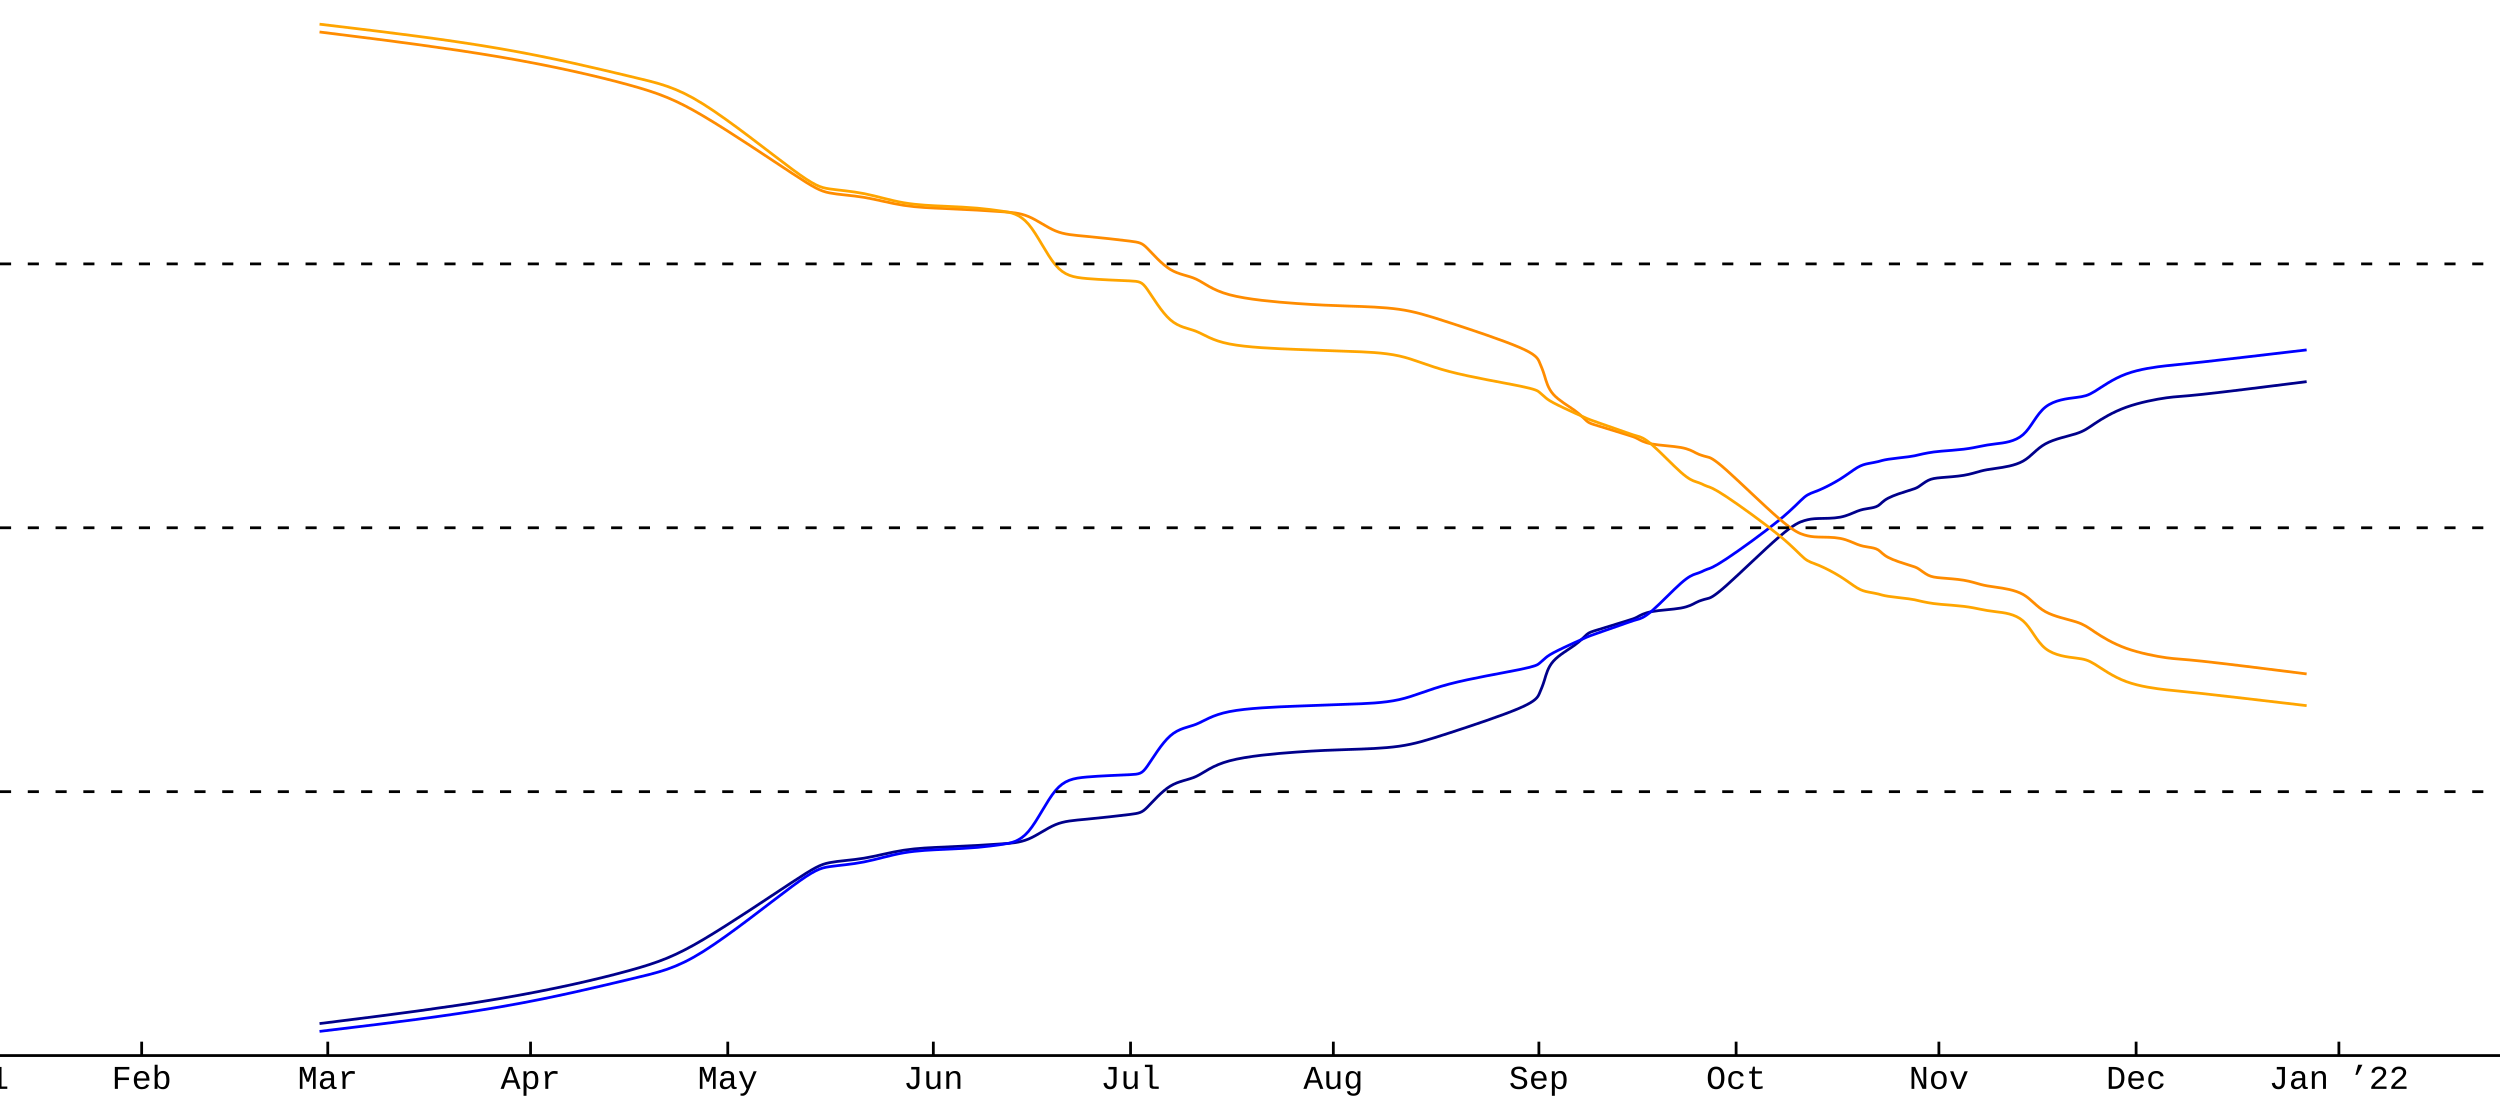
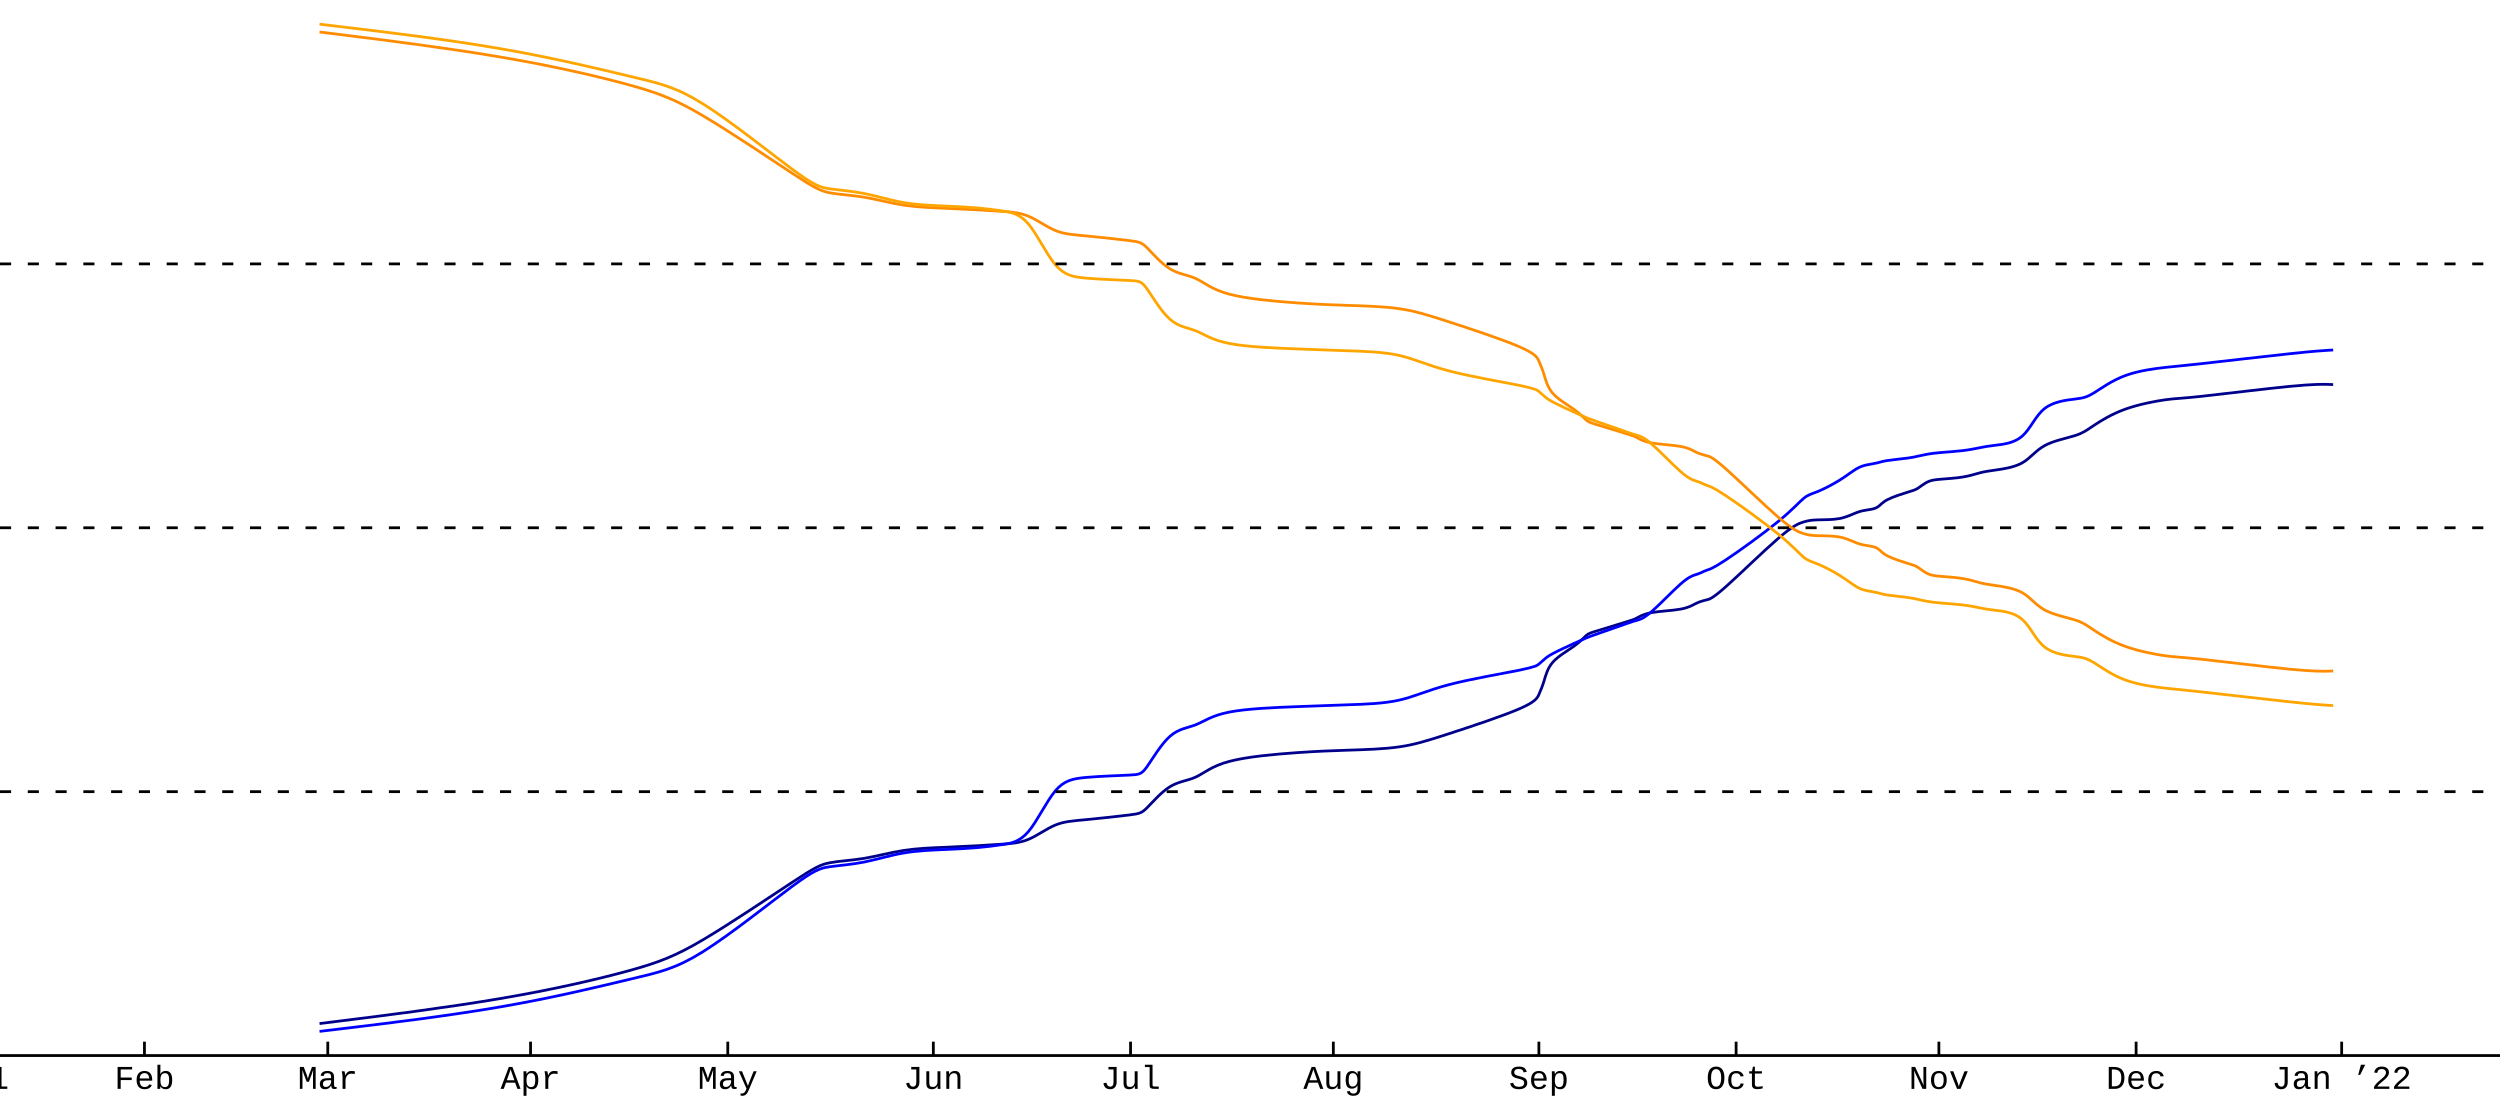
<svg xmlns="http://www.w3.org/2000/svg" viewBox="0 0 900 400" width="900" height="400">
  <style>
    text {
      font-family: "Courier New", Courier, monospace;
      font-size: 12px;
    }
  </style>
  <g class="lines" fill="none">
-     <path stroke="darkblue" d="M830.393,137.385L823.048,138.309C815.702,139.234,801.011,141.083,792.981,141.948C784.951,142.814,783.581,142.697,779.923,143.207C776.264,143.716,770.318,144.853,765.432,146.61C760.546,148.366,756.72,150.743,754.176,152.445C751.631,154.147,750.367,155.175,747.365,156.133C744.364,157.091,739.626,157.98,736.348,159.793C733.069,161.605,731.251,164.341,728.31,165.994C725.369,167.647,721.305,168.216,718.629,168.597C715.953,168.978,714.666,169.17,713.056,169.598C711.445,170.027,709.512,170.69,706.938,171.118C704.365,171.546,701.15,171.739,698.91,171.931C696.669,172.124,695.403,172.317,694.153,172.933C692.903,173.55,691.67,174.59,690.705,175.206C689.74,175.823,689.043,176.015,687.041,176.632C685.039,177.248,681.731,178.289,679.755,179.329C677.778,180.369,677.133,181.41,676.168,182.026C675.202,182.643,673.916,182.835,672.669,183.028C671.422,183.22,670.214,183.413,668.62,184.03C667.026,184.646,665.046,185.686,662.497,186.175C659.948,186.664,656.829,186.601,654.652,186.665C652.475,186.73,651.24,186.923,649.57,187.416C647.899,187.908,645.793,188.701,640.414,193.335C635.035,197.969,626.383,206.443,621.506,210.777C616.629,215.111,615.527,215.303,614.678,215.496C613.829,215.688,613.232,215.881,612.632,216.073C612.031,216.266,611.426,216.459,610.429,216.986C609.431,217.514,608.041,218.377,605.093,218.905C602.144,219.433,597.638,219.625,594.709,220.161C591.78,220.696,590.427,221.574,589.442,222.11C588.457,222.645,587.84,222.838,585.261,223.635C582.682,224.432,578.143,225.835,575.514,226.632C572.886,227.43,572.169,227.622,571.231,228.42C570.292,229.217,569.133,230.619,566.868,232.257C564.602,233.895,561.23,235.767,559.235,237.996C557.24,240.225,556.623,242.81,556.017,244.797C555.41,246.785,554.813,248.173,554.217,249.562C553.621,250.951,553.024,252.34,547.036,254.925C541.048,257.51,529.667,261.292,521.725,263.877C513.784,266.462,509.28,267.851,503.682,268.642C498.083,269.433,491.389,269.625,485.464,269.818C479.539,270.01,474.383,270.203,466.744,270.747C459.105,271.29,448.984,272.185,442.598,273.899C436.213,275.613,433.563,278.146,430.627,279.509C427.692,280.872,424.47,281.064,421.291,283.012C418.111,284.96,414.975,288.664,413.027,290.612C411.078,292.56,410.319,292.753,406.606,293.219C402.892,293.685,396.225,294.426,391.295,294.892C386.365,295.359,383.174,295.551,379.954,296.889C376.733,298.227,373.485,300.711,370.264,302.049C367.043,303.387,363.85,303.579,360.891,303.772C357.932,303.964,355.207,304.157,351.909,304.35C348.611,304.542,344.738,304.735,340.17,304.927C335.602,305.12,330.338,305.312,325.354,306.078C320.369,306.843,315.666,308.181,311.056,308.946C306.446,309.712,301.931,309.904,298.62,310.559C295.31,311.213,293.205,312.329,285.158,317.615C277.112,322.9,263.124,332.354,253.185,338.233C243.246,344.113,237.355,346.417,226.374,349.44C215.393,352.464,199.322,356.206,179.917,359.5C160.512,362.793,137.773,365.639,126.403,367.062L115.033,368.485" />
-     <path stroke="blue" d="M830.393,125.965L823.048,126.827C815.702,127.689,801.011,129.413,792.981,130.305C784.951,131.198,783.581,131.259,779.923,131.667C776.264,132.075,770.318,132.83,765.432,134.632C760.546,136.435,756.72,139.284,754.176,140.855C751.631,142.426,750.367,142.718,747.365,143.098C744.364,143.477,739.626,143.944,736.348,146.55C733.069,149.156,731.251,153.902,728.31,156.474C725.369,159.046,721.305,159.444,718.629,159.763C715.953,160.082,714.666,160.323,713.056,160.652C711.445,160.981,709.512,161.398,706.938,161.71C704.365,162.021,701.15,162.227,698.91,162.421C696.669,162.616,695.403,162.8,694.153,163.025C692.903,163.249,691.67,163.514,690.705,163.745C689.74,163.977,689.043,164.175,687.041,164.439C685.039,164.703,681.731,165.034,679.755,165.338C677.778,165.643,677.133,165.922,676.168,166.163C675.202,166.405,673.916,166.609,672.669,166.855C671.422,167.1,670.214,167.386,668.62,168.325C667.026,169.264,665.046,170.854,662.497,172.446C659.948,174.038,656.829,175.631,654.652,176.526C652.475,177.421,651.24,177.619,649.57,178.992C647.899,180.365,645.793,182.912,640.414,187.311C635.035,191.71,626.383,197.961,621.506,201.189C616.629,204.417,615.527,204.621,614.678,204.896C613.829,205.172,613.232,205.52,612.632,205.796C612.031,206.072,611.426,206.277,610.429,206.607C609.431,206.938,608.041,207.396,605.093,210.003C602.144,212.611,597.638,217.37,594.709,219.904C591.78,222.438,590.427,222.748,589.442,223.005C588.457,223.262,587.84,223.466,585.261,224.368C582.682,225.269,578.143,226.867,575.514,227.794C572.886,228.72,572.169,228.976,571.231,229.369C570.292,229.761,569.133,230.292,566.868,231.332C564.602,232.371,561.23,233.92,559.235,234.989C557.24,236.058,556.623,236.646,556.017,237.192C555.41,237.737,554.813,238.239,554.217,238.76C553.621,239.281,553.024,239.821,547.036,241.044C541.048,242.266,529.667,244.171,521.725,246.261C513.784,248.351,509.28,250.626,503.682,251.866C498.083,253.106,491.389,253.312,485.464,253.512C479.539,253.712,474.383,253.907,466.744,254.208C459.105,254.509,448.984,254.916,442.598,256.177C436.213,257.437,433.563,259.552,430.627,260.718C427.692,261.884,424.47,262.102,421.291,264.899C418.111,267.697,414.975,273.075,413.027,275.828C411.078,278.582,410.319,278.711,406.606,278.889C402.892,279.067,396.225,279.294,391.295,279.721C386.365,280.149,383.174,280.777,379.954,284.619C376.733,288.46,373.485,295.516,370.264,299.284C367.043,303.052,363.85,303.532,360.891,303.96C357.932,304.388,355.207,304.764,351.909,305.055C348.611,305.345,344.738,305.55,340.17,305.751C335.602,305.953,330.338,306.152,325.354,307.009C320.369,307.867,315.666,309.383,311.056,310.294C306.446,311.204,301.931,311.51,298.62,311.996C295.31,312.481,293.205,313.146,285.158,319.096C277.112,325.045,263.124,336.279,253.185,342.519C243.246,348.76,237.355,350.006,226.374,352.607C215.393,355.209,199.322,359.165,179.917,362.506C160.512,365.847,137.773,368.572,126.403,369.934L115.033,371.297" />
-     <path stroke="darkorange" d="M830.393,242.615L823.048,241.691C815.702,240.766,801.011,238.917,792.981,238.052C784.951,237.186,783.581,237.303,779.923,236.793C776.264,236.284,770.318,235.147,765.432,233.39C760.546,231.634,756.72,229.257,754.176,227.555C751.631,225.853,750.367,224.825,747.365,223.867C744.364,222.909,739.626,222.02,736.348,220.207C733.069,218.395,731.251,215.659,728.31,214.006C725.369,212.353,721.305,211.784,718.629,211.403C715.953,211.022,714.666,210.83,713.056,210.402C711.445,209.973,709.512,209.31,706.938,208.882C704.365,208.454,701.15,208.261,698.91,208.069C696.669,207.876,695.403,207.683,694.153,207.067C692.903,206.45,691.67,205.41,690.705,204.794C689.74,204.177,689.043,203.985,687.041,203.368C685.039,202.752,681.731,201.711,679.755,200.671C677.778,199.631,677.133,198.59,676.168,197.974C675.202,197.357,673.916,197.165,672.669,196.972C671.422,196.78,670.214,196.587,668.62,195.97C667.026,195.354,665.046,194.314,662.497,193.825C659.948,193.336,656.829,193.399,654.652,193.335C652.475,193.27,651.24,193.077,649.57,192.584C647.899,192.092,645.793,191.299,640.414,186.665C635.035,182.031,626.383,173.557,621.506,169.223C616.629,164.889,615.527,164.697,614.678,164.504C613.829,164.312,613.232,164.119,612.632,163.927C612.031,163.734,611.426,163.541,610.429,163.014C609.431,162.486,608.041,161.623,605.093,161.095C602.144,160.567,597.638,160.375,594.709,159.839C591.78,159.304,590.427,158.426,589.442,157.89C588.457,157.355,587.84,157.162,585.261,156.365C582.682,155.568,578.143,154.165,575.514,153.368C572.886,152.57,572.169,152.378,571.231,151.58C570.292,150.783,569.133,149.381,566.868,147.743C564.602,146.105,561.23,144.233,559.235,142.004C557.24,139.775,556.623,137.19,556.017,135.203C555.41,133.215,554.813,131.827,554.217,130.438C553.621,129.049,553.024,127.66,547.036,125.075C541.048,122.49,529.667,118.708,521.725,116.123C513.784,113.538,509.28,112.149,503.682,111.358C498.083,110.567,491.389,110.375,485.464,110.182C479.539,109.99,474.383,109.797,466.744,109.253C459.105,108.71,448.984,107.815,442.598,106.101C436.213,104.387,433.563,101.854,430.627,100.491C427.692,99.128,424.47,98.936,421.291,96.988C418.111,95.04,414.975,91.336,413.027,89.388C411.078,87.44,410.319,87.247,406.606,86.781C402.892,86.315,396.225,85.574,391.295,85.108C386.365,84.641,383.174,84.449,379.954,83.111C376.733,81.773,373.485,79.289,370.264,77.951C367.043,76.613,363.85,76.421,360.891,76.228C357.932,76.036,355.207,75.843,351.909,75.65C348.611,75.458,344.738,75.265,340.17,75.073C335.602,74.88,330.338,74.688,325.354,73.922C320.369,73.157,315.666,71.819,311.056,71.054C306.446,70.288,301.931,70.096,298.62,69.441C295.31,68.787,293.205,67.671,285.158,62.385C277.112,57.1,263.124,47.646,253.185,41.767C243.246,35.887,237.355,33.583,226.374,30.56C215.393,27.536,199.322,23.794,179.917,20.5C160.512,17.207,137.773,14.361,126.403,12.938L115.033,11.515" />
-     <path stroke="orange" d="M830.393,254.035L823.048,253.173C815.702,252.311,801.011,250.587,792.981,249.695C784.951,248.802,783.581,248.741,779.923,248.333C776.264,247.925,770.318,247.17,765.432,245.368C760.546,243.565,756.72,240.716,754.176,239.145C751.631,237.574,750.367,237.282,747.365,236.902C744.364,236.523,739.626,236.056,736.348,233.45C733.069,230.844,731.251,226.098,728.31,223.526C725.369,220.954,721.305,220.556,718.629,220.237C715.953,219.918,714.666,219.677,713.056,219.348C711.445,219.019,709.512,218.602,706.938,218.29C704.365,217.979,701.15,217.773,698.91,217.579C696.669,217.384,695.403,217.2,694.153,216.975C692.903,216.751,691.67,216.486,690.705,216.255C689.74,216.023,689.043,215.825,687.041,215.561C685.039,215.297,681.731,214.966,679.755,214.662C677.778,214.357,677.133,214.078,676.168,213.837C675.202,213.595,673.916,213.391,672.669,213.145C671.422,212.9,670.214,212.614,668.62,211.675C667.026,210.736,665.046,209.146,662.497,207.554C659.948,205.962,656.829,204.369,654.652,203.474C652.475,202.579,651.24,202.381,649.57,201.008C647.899,199.635,645.793,197.088,640.414,192.689C635.035,188.29,626.383,182.039,621.506,178.811C616.629,175.583,615.527,175.379,614.678,175.104C613.829,174.828,613.232,174.48,612.632,174.204C612.031,173.928,611.426,173.723,610.429,173.393C609.431,173.062,608.041,172.604,605.093,169.997C602.144,167.389,597.638,162.63,594.709,160.096C591.78,157.562,590.427,157.252,589.442,156.995C588.457,156.738,587.84,156.534,585.261,155.632C582.682,154.731,578.143,153.133,575.514,152.206C572.886,151.28,572.169,151.024,571.231,150.631C570.292,150.239,569.133,149.708,566.868,148.668C564.602,147.629,561.23,146.08,559.235,145.011C557.24,143.942,556.623,143.354,556.017,142.808C555.41,142.263,554.813,141.761,554.217,141.24C553.621,140.719,553.024,140.179,547.036,138.956C541.048,137.734,529.667,135.829,521.725,133.739C513.784,131.649,509.28,129.374,503.682,128.134C498.083,126.894,491.389,126.688,485.464,126.488C479.539,126.288,474.383,126.093,466.744,125.792C459.105,125.491,448.984,125.084,442.598,123.823C436.213,122.563,433.563,120.448,430.627,119.282C427.692,118.116,424.47,117.898,421.291,115.101C418.111,112.303,414.975,106.925,413.027,104.172C411.078,101.418,410.319,101.289,406.606,101.111C402.892,100.933,396.225,100.706,391.295,100.279C386.365,99.851,383.174,99.223,379.954,95.381C376.733,91.54,373.485,84.484,370.264,80.716C367.043,76.948,363.85,76.468,360.891,76.04C357.932,75.612,355.207,75.236,351.909,74.945C348.611,74.655,344.738,74.45,340.17,74.249C335.602,74.047,330.338,73.848,325.354,72.991C320.369,72.133,315.666,70.617,311.056,69.706C306.446,68.796,301.931,68.49,298.62,68.004C295.31,67.519,293.205,66.854,285.158,60.904C277.112,54.955,263.124,43.721,253.185,37.481C243.246,31.24,237.355,29.994,226.374,27.393C215.393,24.791,199.322,20.835,179.917,17.494C160.512,14.153,137.773,11.428,126.403,10.066L115.033,8.703" />
+     <path stroke="darkblue" d="M839.937,138.45L838.288,138.393C836.639,138.336,833.34,138.223,824.347,139.089C815.353,139.955,800.664,141.8,792.636,142.662C784.607,143.524,783.24,143.402,779.583,143.908C775.927,144.414,769.982,145.546,765.098,147.299C760.214,149.051,756.391,151.424,753.848,153.122C751.305,154.82,750.043,155.844,747.044,156.798C744.044,157.752,739.308,158.637,736.032,160.446C732.755,162.254,730.939,164.986,728,166.635C725.061,168.283,720.999,168.849,718.325,169.226C715.651,169.602,714.366,169.791,712.757,170.215C711.149,170.639,709.218,171.299,706.646,171.723C704.074,172.147,700.861,172.335,698.623,172.524C696.384,172.712,695.12,172.901,693.872,173.513C692.624,174.126,691.393,175.162,690.43,175.775C689.467,176.387,688.772,176.576,686.772,177.188C684.772,177.8,681.466,178.837,679.491,179.873C677.517,180.909,676.874,181.946,675.91,182.558C674.947,183.171,673.663,183.359,672.418,183.548C671.173,183.736,669.967,183.925,668.375,184.537C666.783,185.15,664.804,186.186,662.257,186.671C659.71,187.155,656.593,187.088,654.418,187.149C652.243,187.21,651.01,187.398,649.342,187.887C647.673,188.376,645.569,189.165,640.192,193.794C634.815,198.424,626.165,206.895,621.29,211.224C616.415,215.554,615.314,215.742,614.467,215.931C613.62,216.119,613.026,216.308,612.427,216.497C611.828,216.685,611.225,216.874,610.23,217.397C609.234,217.921,607.846,218.78,604.9,219.304C601.953,219.828,597.449,220.016,594.522,220.548C591.594,221.079,590.244,221.953,589.261,222.484C588.278,223.016,587.662,223.204,585.086,223.998C582.509,224.791,577.971,226.189,575.345,226.983C572.718,227.776,572.003,227.965,571.067,228.758C570.131,229.552,568.973,230.95,566.71,232.583C564.446,234.217,561.076,236.086,559.083,238.311C557.09,240.536,556.475,243.117,555.87,245.1C555.266,247.083,554.671,248.468,554.077,249.852C553.482,251.237,552.888,252.622,546.901,255.203C540.915,257.784,529.537,261.562,521.597,264.143C513.657,266.724,509.155,268.109,503.559,268.896C497.962,269.682,491.27,269.871,485.347,270.06C479.424,270.248,474.27,270.437,466.633,270.976C458.996,271.516,448.877,272.407,442.493,274.117C436.109,275.826,433.462,278.356,430.528,279.714C427.594,281.073,424.374,281.262,421.197,283.206C418.02,285.15,414.885,288.849,412.939,290.793C410.993,292.737,410.235,292.926,406.524,293.388C402.812,293.851,396.147,294.587,391.219,295.049C386.291,295.512,383.102,295.701,379.883,297.034C376.665,298.368,373.419,300.848,370.2,302.182C366.981,303.516,363.789,303.704,360.832,303.893C357.875,304.081,355.153,304.27,351.856,304.458C348.56,304.647,344.69,304.835,340.123,305.024C335.557,305.213,330.295,305.401,325.313,306.162C320.33,306.924,315.629,308.258,311.021,309.019C306.413,309.78,301.899,309.969,298.591,310.619C295.282,311.269,293.179,312.382,285.135,317.663C277.09,322.944,263.104,332.394,253.167,338.27C243.23,344.145,237.341,346.445,226.362,349.465C215.383,352.484,199.314,356.222,179.911,359.512C160.508,362.801,137.771,365.643,126.402,367.064L115.033,368.485" />
+     <path stroke="blue" d="M839.937,125.996L838.288,126.092C836.639,126.189,833.34,126.381,824.347,127.337C815.353,128.293,800.664,130.014,792.636,130.903C784.607,131.792,783.24,131.85,779.583,132.255C775.927,132.659,769.982,133.411,765.098,135.21C760.214,137.009,756.391,139.855,753.848,141.422C751.305,142.99,750.043,143.279,747.044,143.655C744.044,144.031,739.308,144.494,736.032,147.097C732.755,149.7,730.939,154.443,728,157.011C725.061,159.58,720.999,159.974,718.325,160.29C715.651,160.605,714.366,160.843,712.757,161.169C711.149,161.494,709.218,161.908,706.646,162.216C704.074,162.524,700.861,162.726,698.623,162.918C696.384,163.109,695.12,163.29,693.872,163.511C692.624,163.732,691.393,163.994,690.43,164.222C689.467,164.45,688.772,164.644,686.772,164.905C684.772,165.166,681.466,165.493,679.491,165.794C677.517,166.096,676.874,166.371,675.91,166.609C674.947,166.847,673.663,167.048,672.418,167.29C671.173,167.532,669.967,167.815,668.375,168.751C666.783,169.686,664.804,171.273,662.257,172.862C659.71,174.45,656.593,176.039,654.418,176.931C652.243,177.823,651.01,178.018,649.342,179.387C647.673,180.756,645.569,183.3,640.192,187.696C634.815,192.092,626.165,198.34,621.29,201.564C616.415,204.788,615.314,204.989,614.467,205.261C613.62,205.534,613.026,205.878,612.427,206.151C611.828,206.423,611.225,206.624,610.23,206.952C609.234,207.279,607.846,207.733,604.9,210.338C601.953,212.942,597.449,217.697,594.522,220.228C591.594,222.759,590.244,223.065,589.261,223.319C588.278,223.573,587.662,223.774,585.086,224.672C582.509,225.57,577.971,227.164,575.345,228.088C572.718,229.011,572.003,229.263,571.067,229.652C570.131,230.042,568.973,230.569,566.71,231.605C564.446,232.641,561.076,234.187,559.083,235.252C557.09,236.318,556.475,236.903,555.87,237.445C555.266,237.987,554.671,238.485,554.077,239.003C553.482,239.521,552.888,240.057,546.901,241.277C540.915,242.496,529.537,244.398,521.597,246.484C513.657,248.571,509.155,250.843,503.559,252.079C497.962,253.316,491.27,253.518,485.347,253.714C479.424,253.911,474.27,254.103,466.633,254.401C458.996,254.698,448.877,255.102,442.493,256.359C436.109,257.616,433.462,259.727,430.528,260.89C427.594,262.053,424.374,262.267,421.197,265.061C418.02,267.856,414.885,273.23,412.939,275.98C410.993,278.73,410.235,278.857,406.524,279.031C402.812,279.206,396.147,279.429,391.219,279.853C386.291,280.277,383.102,280.901,379.883,284.74C376.665,288.579,373.419,295.631,370.2,299.396C366.981,303.16,363.789,303.637,360.832,304.061C357.875,304.486,355.153,304.859,351.856,305.146C348.56,305.433,344.69,305.634,340.123,305.832C335.557,306.031,330.295,306.226,325.313,307.08C320.33,307.934,315.629,309.447,311.021,310.354C306.413,311.262,301.899,311.564,298.591,312.047C295.282,312.529,293.179,313.19,285.135,319.136C277.09,325.082,263.104,336.313,253.167,342.55C243.23,348.787,237.341,350.029,226.362,352.627C215.383,355.225,199.314,359.179,179.911,362.516C160.508,365.854,137.771,368.575,126.402,369.936L115.033,371.297" />
+     <path stroke="darkorange" d="M839.937,241.55L838.288,241.607C836.639,241.664,833.34,241.777,824.347,240.911C815.353,240.045,800.664,238.2,792.636,237.338C784.607,236.476,783.24,236.598,779.583,236.092C775.927,235.586,769.982,234.454,765.098,232.701C760.214,230.949,756.391,228.576,753.848,226.878C751.305,225.18,750.043,224.156,747.044,223.202C744.044,222.248,739.308,221.363,736.032,219.554C732.755,217.746,730.939,215.014,728,213.365C725.061,211.717,720.999,211.151,718.325,210.774C715.651,210.398,714.366,210.209,712.757,209.785C711.149,209.361,709.218,208.701,706.646,208.277C704.074,207.853,700.861,207.665,698.623,207.476C696.384,207.288,695.12,207.099,693.872,206.487C692.624,205.874,691.393,204.838,690.43,204.225C689.467,203.613,688.772,203.424,686.772,202.812C684.772,202.2,681.466,201.163,679.491,200.127C677.517,199.091,676.874,198.054,675.91,197.442C674.947,196.829,673.663,196.641,672.418,196.452C671.173,196.264,669.967,196.075,668.375,195.463C666.783,194.85,664.804,193.814,662.257,193.329C659.71,192.845,656.593,192.912,654.418,192.851C652.243,192.79,651.01,192.602,649.342,192.113C647.673,191.624,645.569,190.835,640.192,186.206C634.815,181.576,626.165,173.105,621.29,168.776C616.415,164.446,615.314,164.258,614.467,164.069C613.62,163.881,613.026,163.692,612.427,163.503C611.828,163.315,611.225,163.126,610.23,162.603C609.234,162.079,607.846,161.22,604.9,160.696C601.953,160.172,597.449,159.984,594.522,159.452C591.594,158.921,590.244,158.047,589.261,157.516C588.278,156.984,587.662,156.796,585.086,156.002C582.509,155.209,577.971,153.811,575.345,153.017C572.718,152.224,572.003,152.035,571.067,151.242C570.131,150.448,568.973,149.05,566.71,147.417C564.446,145.783,561.076,143.914,559.083,141.689C557.09,139.464,556.475,136.883,555.87,134.9C555.266,132.917,554.671,131.532,554.077,130.148C553.482,128.763,552.888,127.378,546.901,124.797C540.915,122.216,529.537,118.438,521.597,115.857C513.657,113.276,509.155,111.891,503.559,111.104C497.962,110.318,491.27,110.129,485.347,109.94C479.424,109.752,474.27,109.563,466.633,109.024C458.996,108.484,448.877,107.593,442.493,105.883C436.109,104.174,433.462,101.644,430.528,100.286C427.594,98.927,424.374,98.738,421.197,96.794C418.02,94.85,414.885,91.151,412.939,89.207C410.993,87.263,410.235,87.074,406.524,86.612C402.812,86.149,396.147,85.413,391.219,84.951C386.291,84.488,383.102,84.299,379.883,82.966C376.665,81.632,373.419,79.152,370.2,77.818C366.981,76.484,363.789,76.296,360.832,76.107C357.875,75.919,355.153,75.73,351.856,75.542C348.56,75.353,344.69,75.165,340.123,74.976C335.557,74.787,330.295,74.599,325.313,73.838C320.33,73.076,315.629,71.742,311.021,70.981C306.413,70.22,301.899,70.031,298.591,69.381C295.282,68.731,293.179,67.618,285.135,62.337C277.09,57.056,263.104,47.606,253.167,41.73C243.23,35.855,237.341,33.555,226.362,30.535C215.383,27.516,199.314,23.778,179.911,20.488C160.508,17.199,137.771,14.357,126.402,12.936L115.033,11.515" />
+     <path stroke="orange" d="M839.937,254.004L838.288,253.908C836.639,253.811,833.34,253.619,824.347,252.663C815.353,251.707,800.664,249.986,792.636,249.097C784.607,248.208,783.24,248.15,779.583,247.745C775.927,247.341,769.982,246.589,765.098,244.79C760.214,242.991,756.391,240.145,753.848,238.578C751.305,237.01,750.043,236.721,747.044,236.345C744.044,235.969,739.308,235.506,736.032,232.903C732.755,230.3,730.939,225.557,728,222.989C725.061,220.42,720.999,220.026,718.325,219.71C715.651,219.395,714.366,219.157,712.757,218.831C711.149,218.506,709.218,218.092,706.646,217.784C704.074,217.476,700.861,217.274,698.623,217.082C696.384,216.891,695.12,216.71,693.872,216.489C692.624,216.268,691.393,216.006,690.43,215.778C689.467,215.55,688.772,215.356,686.772,215.095C684.772,214.834,681.466,214.507,679.491,214.206C677.517,213.904,676.874,213.629,675.91,213.391C674.947,213.153,673.663,212.952,672.418,212.71C671.173,212.468,669.967,212.185,668.375,211.249C666.783,210.314,664.804,208.727,662.257,207.138C659.71,205.55,656.593,203.961,654.418,203.069C652.243,202.177,651.01,201.982,649.342,200.613C647.673,199.244,645.569,196.7,640.192,192.304C634.815,187.908,626.165,181.66,621.29,178.436C616.415,175.212,615.314,175.011,614.467,174.739C613.62,174.466,613.026,174.122,612.427,173.849C611.828,173.577,611.225,173.376,610.23,173.048C609.234,172.721,607.846,172.267,604.9,169.662C601.953,167.058,597.449,162.303,594.522,159.772C591.594,157.241,590.244,156.935,589.261,156.681C588.278,156.427,587.662,156.226,585.086,155.328C582.509,154.43,577.971,152.836,575.345,151.912C572.718,150.989,572.003,150.737,571.067,150.348C570.131,149.958,568.973,149.431,566.71,148.395C564.446,147.359,561.076,145.813,559.083,144.748C557.09,143.682,556.475,143.097,555.87,142.555C555.266,142.013,554.671,141.515,554.077,140.997C553.482,140.479,552.888,139.943,546.901,138.723C540.915,137.504,529.537,135.602,521.597,133.516C513.657,131.429,509.155,129.157,503.559,127.921C497.962,126.684,491.27,126.482,485.347,126.286C479.424,126.089,474.27,125.897,466.633,125.599C458.996,125.302,448.877,124.898,442.493,123.641C436.109,122.384,433.462,120.273,430.528,119.11C427.594,117.947,424.374,117.733,421.197,114.939C418.02,112.144,414.885,106.77,412.939,104.02C410.993,101.27,410.235,101.143,406.524,100.969C402.812,100.794,396.147,100.571,391.219,100.147C386.291,99.723,383.102,99.099,379.883,95.26C376.665,91.421,373.419,84.369,370.2,80.604C366.981,76.84,363.789,76.363,360.832,75.939C357.875,75.514,355.153,75.141,351.856,74.854C348.56,74.567,344.69,74.366,340.123,74.168C335.557,73.969,330.295,73.774,325.313,72.92C320.33,72.066,315.629,70.553,311.021,69.646C306.413,68.738,301.899,68.436,298.591,67.953C295.282,67.471,293.179,66.81,285.135,60.864C277.09,54.918,263.104,43.687,253.167,37.45C243.23,31.213,237.341,29.971,226.362,27.373C215.383,24.775,199.314,20.821,179.911,17.484C160.508,14.146,137.771,11.425,126.402,10.064L115.033,8.703" />
  </g>
  <g class="axis y" stroke="black" fill="none" stroke-dasharray="4 6">
    <path d="M 0,285 h900" />
    <path d="M 0,190 h900" />
    <path d="M 0,95 h900" />
  </g>
  <g class="axis x" stroke="black" fill="none" transform="translate(0, 380)">
    <path d="M0,0 h900" />
-     <g transform="translate(842, 0)">
+     <g transform="translate(843, 0)">
      <text text-anchor="middle" fill="black" stroke="none" transform="translate(0, 12)">Jan ’22</text>
      <path d="M0,0 v-5" />
    </g>
    <g transform="translate(769, 0)">
      <text text-anchor="middle" fill="black" stroke="none" transform="translate(0, 12)">Dec</text>
      <path d="M0,0 v-5" />
    </g>
    <g transform="translate(698, 0)">
      <text text-anchor="middle" fill="black" stroke="none" transform="translate(0, 12)">Nov</text>
      <path d="M0,0 v-5" />
    </g>
    <g transform="translate(625, 0)">
      <text text-anchor="middle" fill="black" stroke="none" transform="translate(0, 12)">Oct</text>
      <path d="M0,0 v-5" />
    </g>
    <g transform="translate(554, 0)">
      <text text-anchor="middle" fill="black" stroke="none" transform="translate(0, 12)">Sep</text>
      <path d="M0,0 v-5" />
    </g>
    <g transform="translate(480, 0)">
      <text text-anchor="middle" fill="black" stroke="none" transform="translate(0, 12)">Aug</text>
      <path d="M0,0 v-5" />
    </g>
    <g transform="translate(407, 0)">
      <text text-anchor="middle" fill="black" stroke="none" transform="translate(0, 12)">Jul</text>
      <path d="M0,0 v-5" />
    </g>
    <g transform="translate(336, 0)">
      <text text-anchor="middle" fill="black" stroke="none" transform="translate(0, 12)">Jun</text>
      <path d="M0,0 v-5" />
    </g>
    <g transform="translate(262, 0)">
      <text text-anchor="middle" fill="black" stroke="none" transform="translate(0, 12)">May</text>
      <path d="M0,0 v-5" />
    </g>
    <g transform="translate(191, 0)">
      <text text-anchor="middle" fill="black" stroke="none" transform="translate(0, 12)">Apr</text>
      <path d="M0,0 v-5" />
    </g>
    <g transform="translate(118, 0)">
      <text text-anchor="middle" fill="black" stroke="none" transform="translate(0, 12)">Mar</text>
      <path d="M0,0 v-5" />
    </g>
-     <g transform="translate(51, 0)">
+     <g transform="translate(52, 0)">
      <text text-anchor="middle" fill="black" stroke="none" transform="translate(0, 12)">Feb</text>
      <path d="M0,0 v-5" />
    </g>
    <g transform="translate(-22, 0)">
      <text text-anchor="middle" fill="black" stroke="none" transform="translate(0, 12)">Jan ’21</text>
      <path d="M0,0 v-5" />
    </g>
  </g>
</svg>
